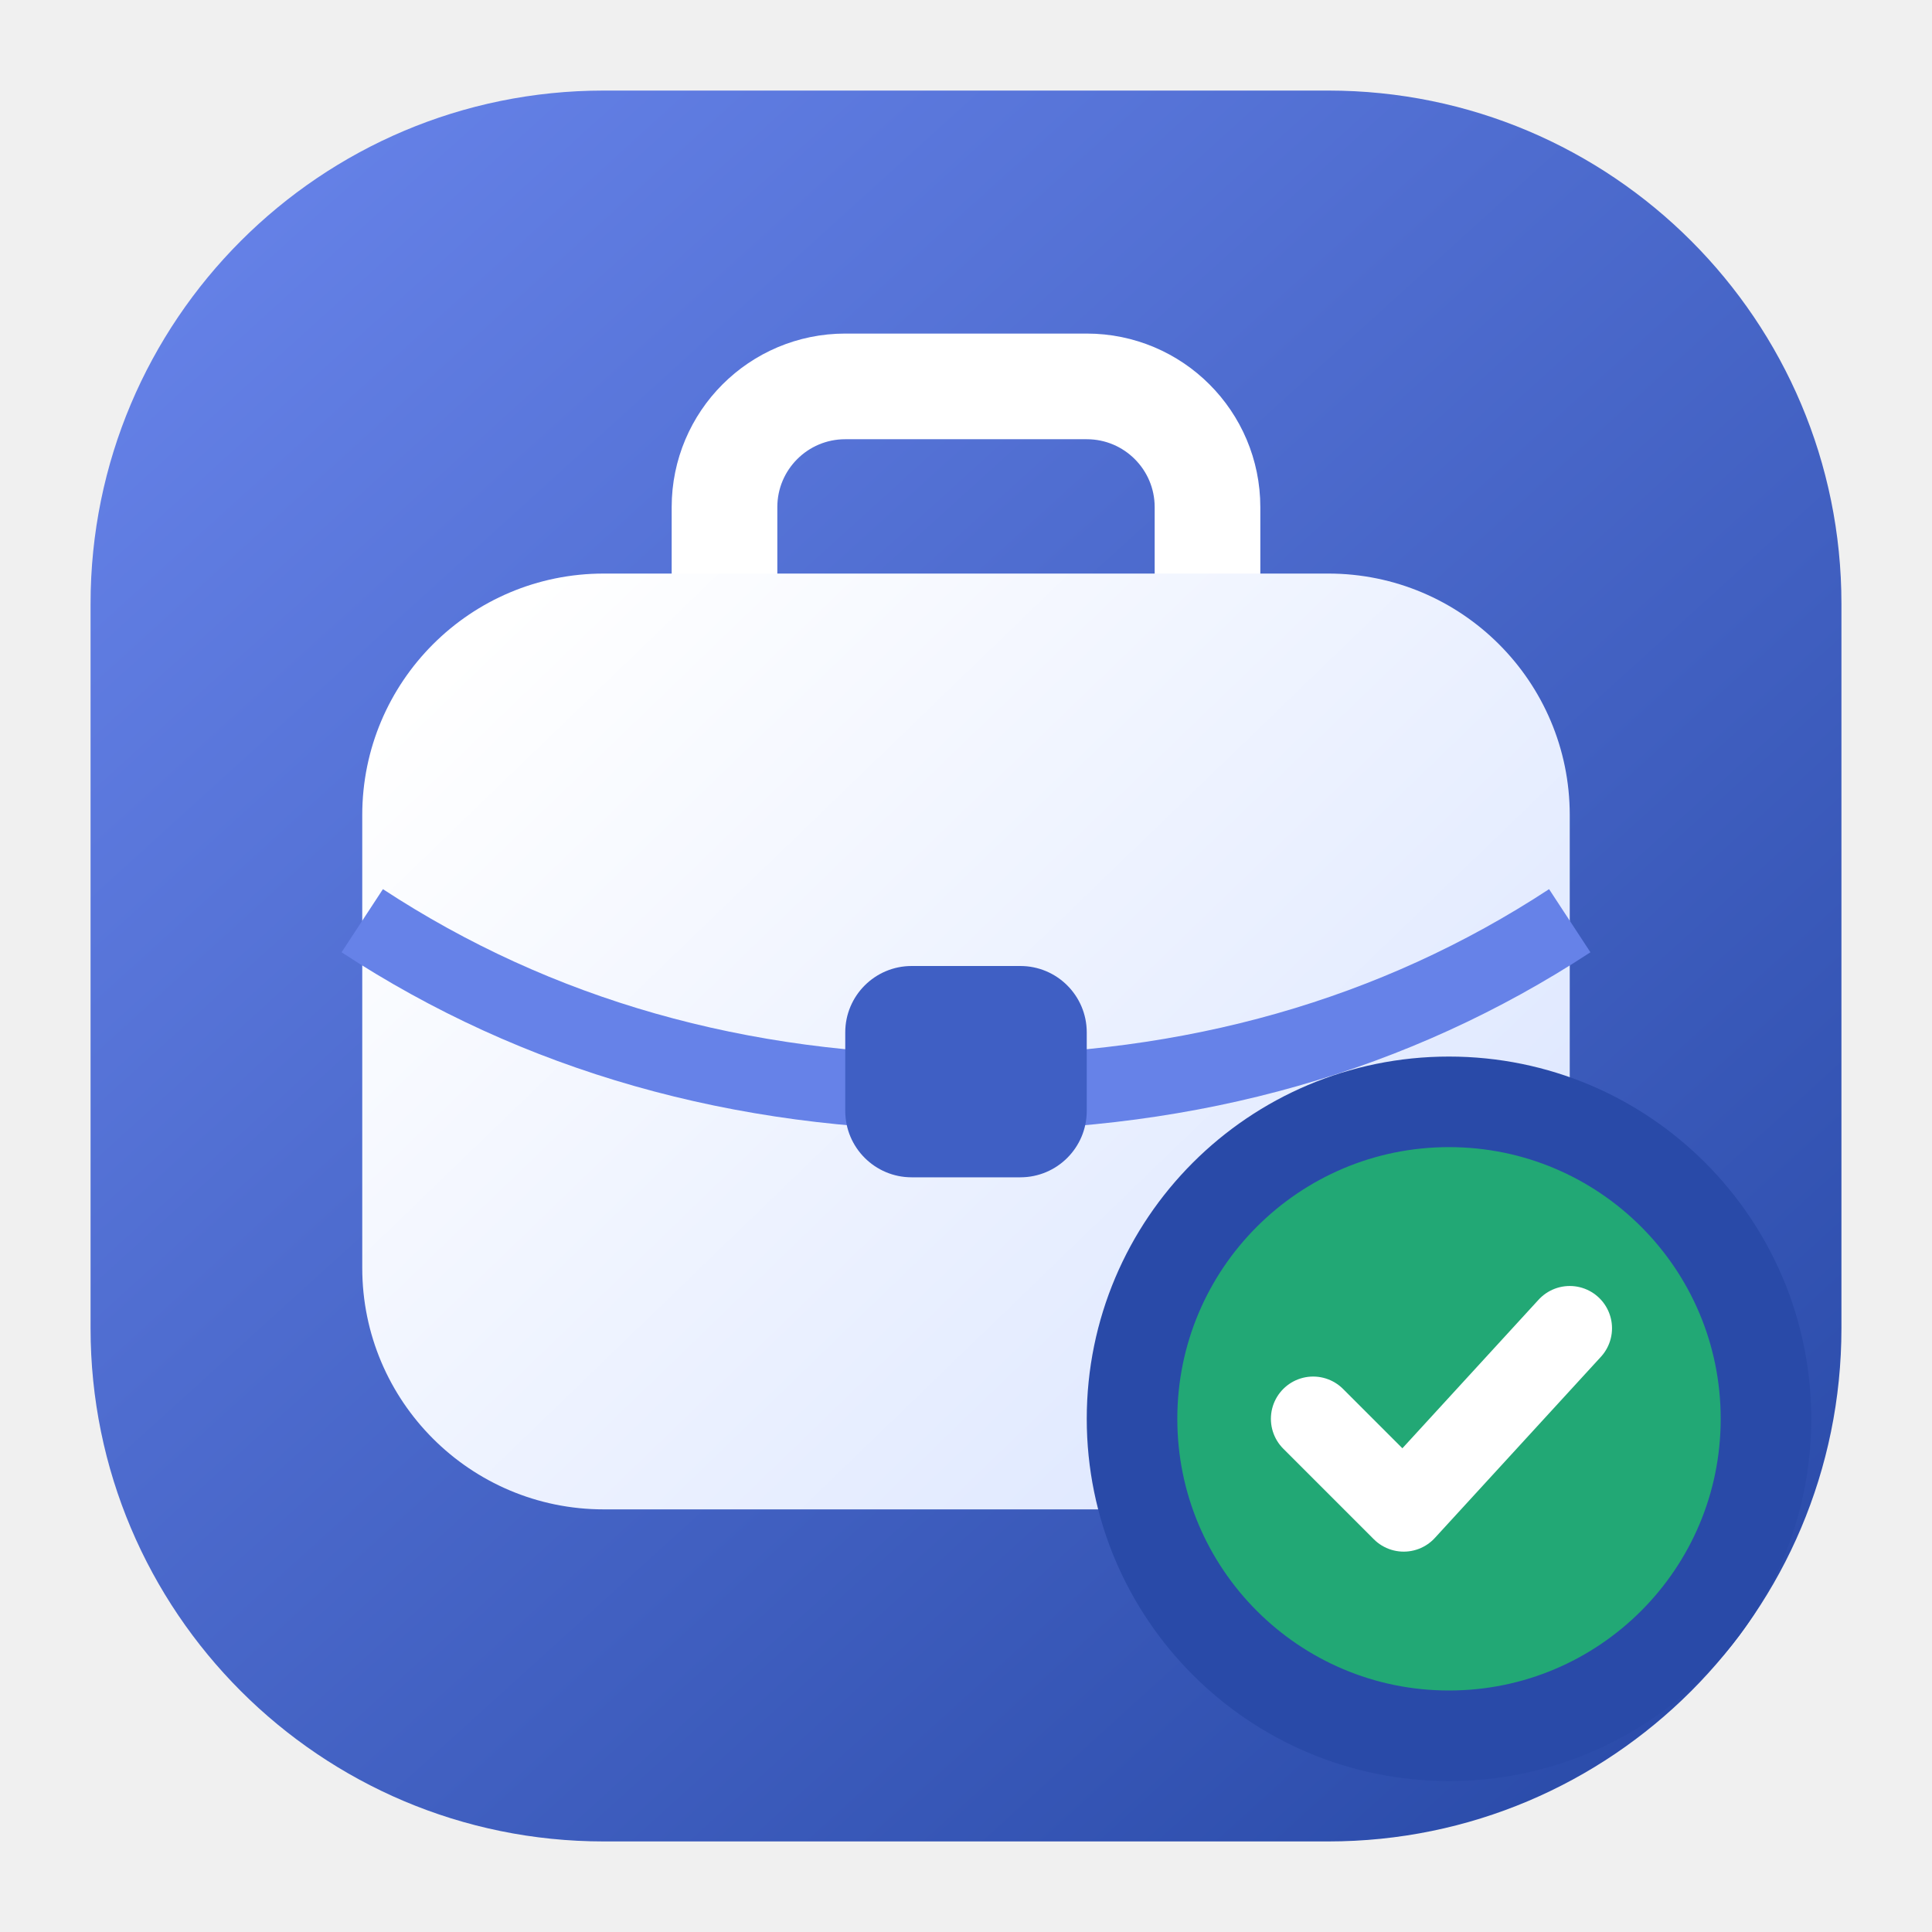
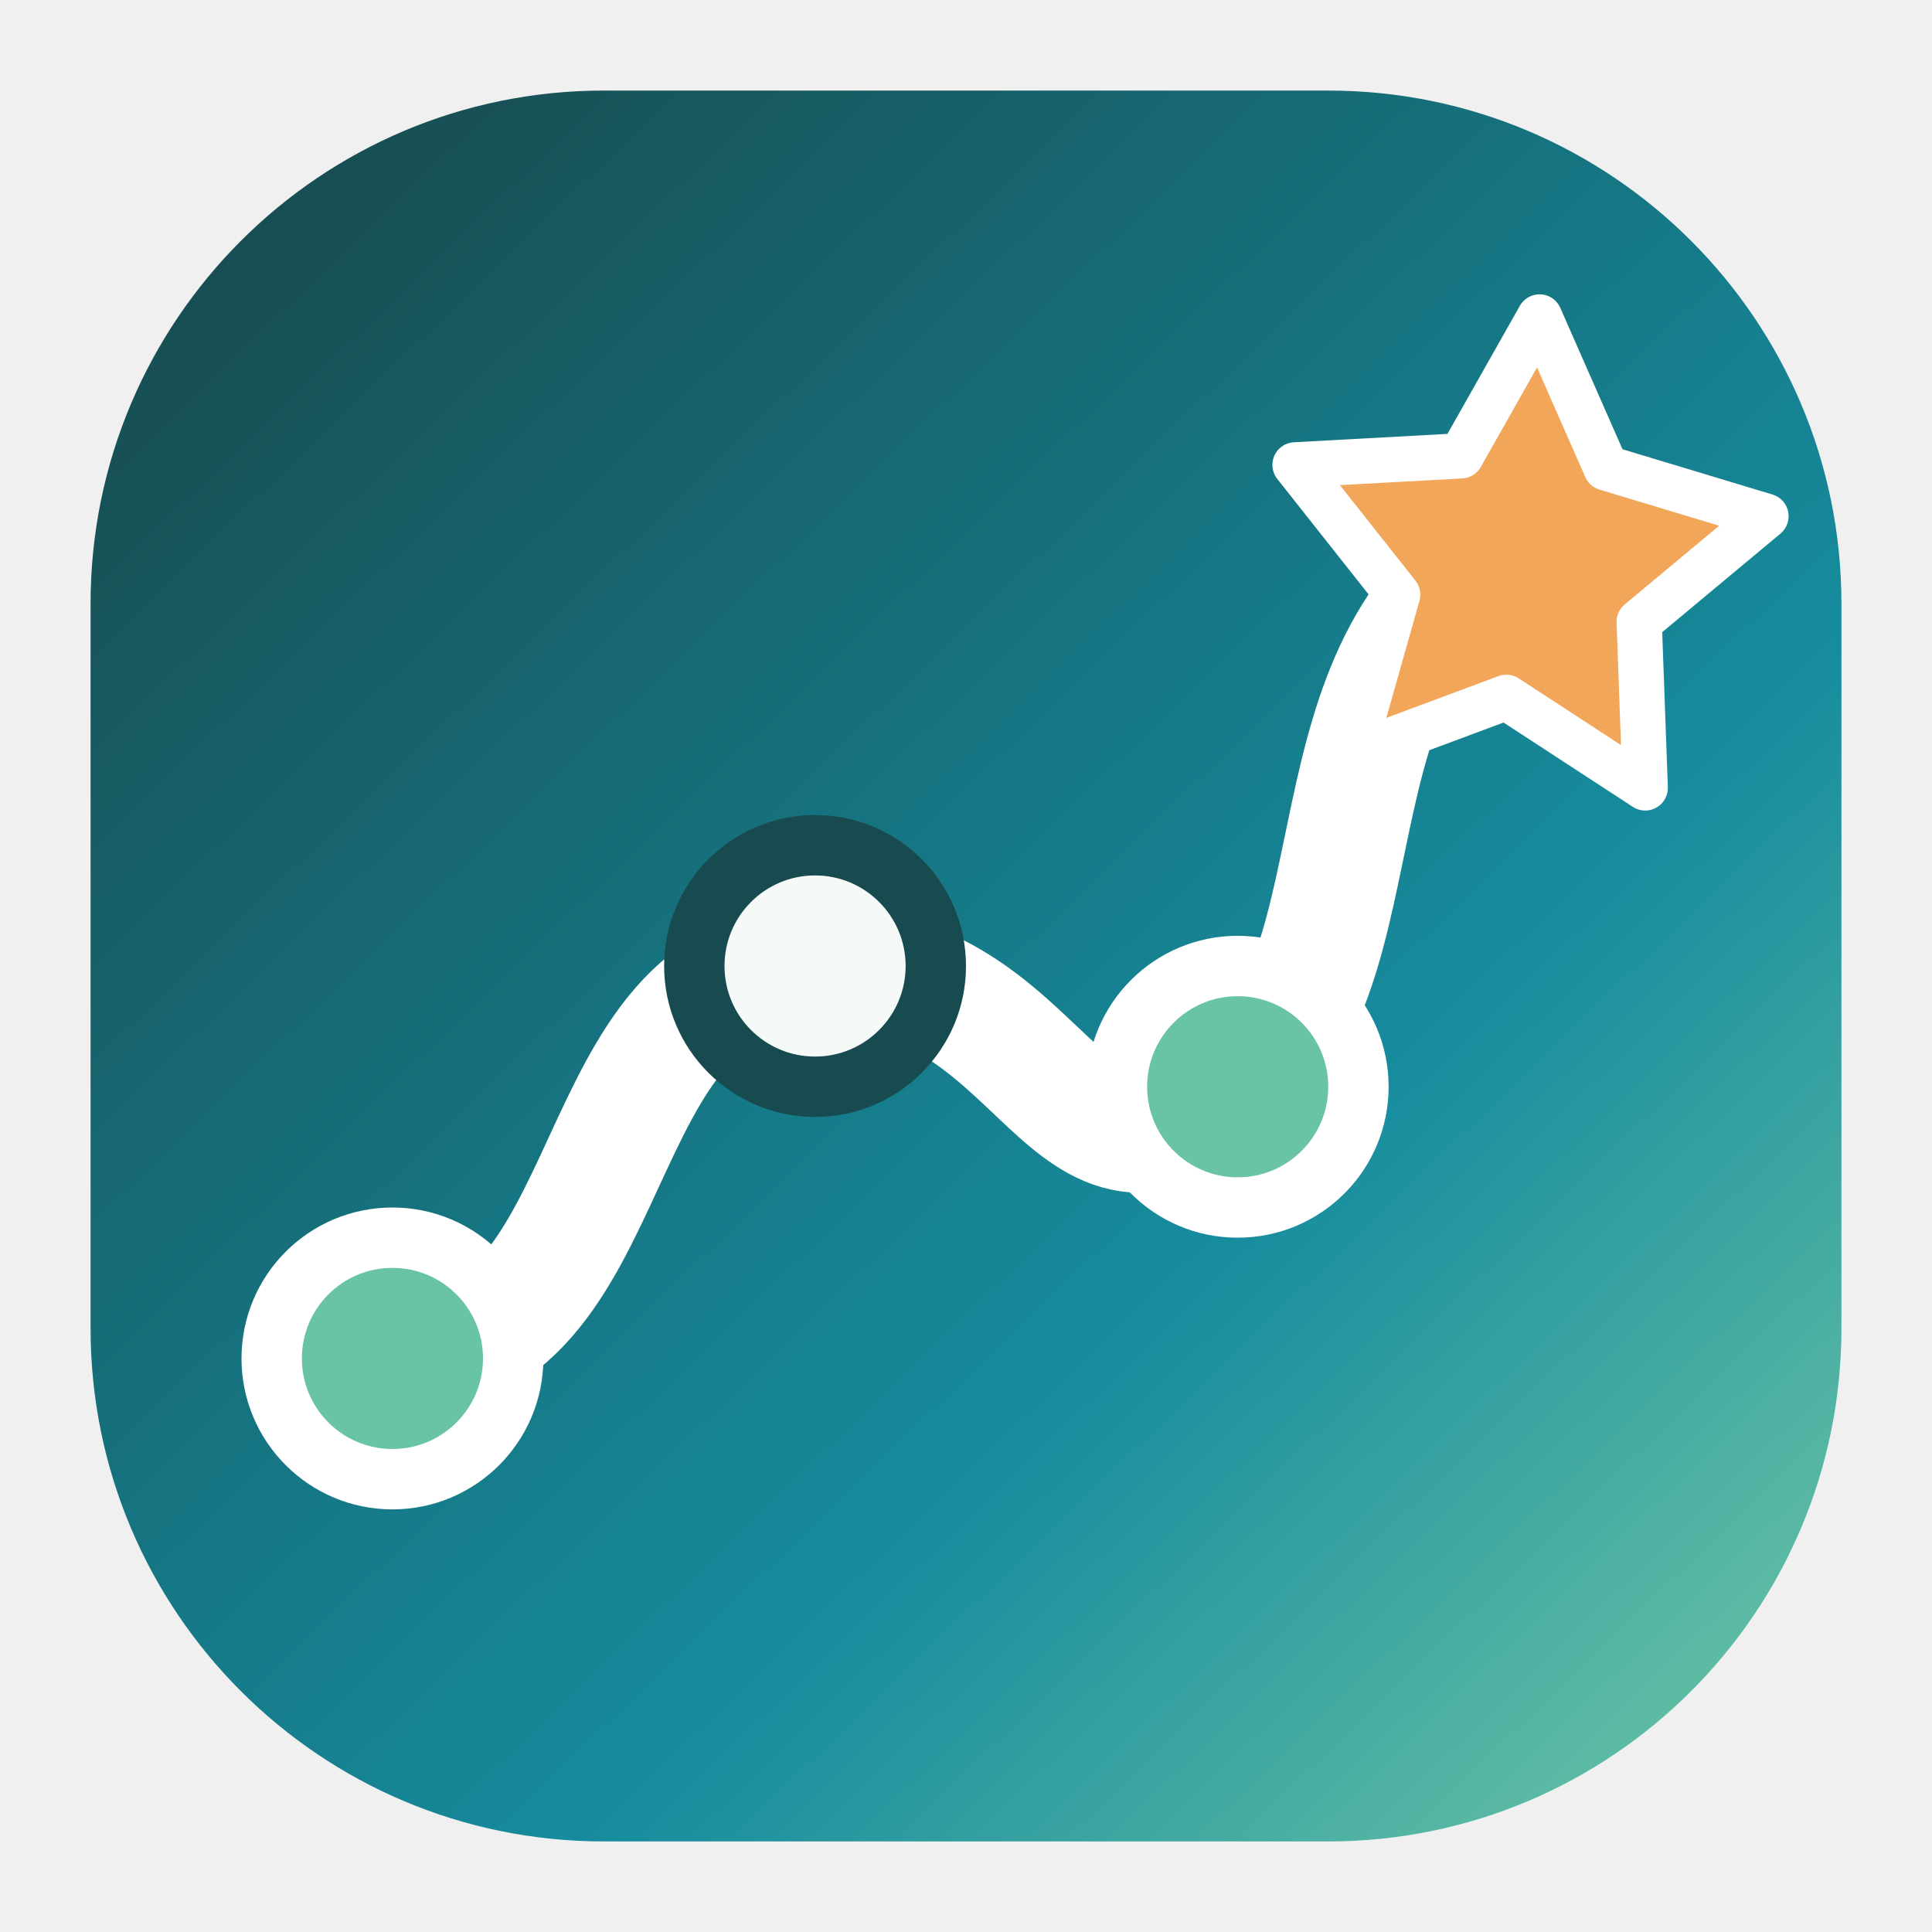
<svg xmlns="http://www.w3.org/2000/svg" viewBox="0 0 64 64">
  <defs>
-     <linearGradient id="bg" x1="8" y1="5" x2="57" y2="59" gradientUnits="userSpaceOnUse">
-       <stop stop-color="#6682e8" />
-       <stop offset="1" stop-color="#294aa8" />
-     </linearGradient>
-     <linearGradient id="case" x1="18" y1="19" x2="46" y2="48" gradientUnits="userSpaceOnUse">
-       <stop stop-color="#ffffff" />
-       <stop offset="1" stop-color="#dce6ff" />
+     <linearGradient id="path-bg" x1="7" y1="6" x2="58" y2="59" gradientUnits="userSpaceOnUse">
+       <stop stop-color="#174b4f" />
+       <stop offset=".66" stop-color="#168c9e" />
+       <stop offset="1" stop-color="#69c3a5" />
    </linearGradient>
  </defs>
-   <rect x="3" y="3" width="58" height="58" rx="17" fill="url(#bg)" />
-   <path d="M24 20v-3.2a4 4 0 0 1 4-4h8a4 4 0 0 1 4 4V20" fill="none" stroke="#fff" stroke-width="3.5" stroke-linecap="round" />
-   <rect x="12" y="19" width="40" height="31" rx="8" fill="url(#case)" />
-   <path d="M12 30.5c5.8 3.8 12.5 5.7 20 5.7s14.2-1.9 20-5.7" fill="none" stroke="#6682e8" stroke-width="2.5" />
-   <rect x="28" y="32" width="8" height="7" rx="2.2" fill="#3f5fc4" />
-   <circle cx="48" cy="47" r="10.5" fill="#22a875" stroke="#294aa8" stroke-width="3" />
-   <path d="m43.5 47 3 3 5.5-6" fill="none" stroke="#fff" stroke-width="2.8" stroke-linecap="round" stroke-linejoin="round" />
+   <rect x="3" y="3" width="58" height="58" rx="17" fill="url(#path-bg)" />
+   <path d="M13 45c8 0 6-13 14-13s8 9 14 4c5-4 2-14 9-18" fill="none" stroke="#fff" stroke-width="4" stroke-linecap="round" stroke-linejoin="round" />
+   <circle cx="13" cy="45" r="4" fill="#69c3a5" stroke="#fff" stroke-width="2" />
+   <circle cx="27" cy="32" r="4" fill="#f5faf8" stroke="#174b4f" stroke-width="2" />
+   <circle cx="41" cy="36" r="4" fill="#69c3a5" stroke="#fff" stroke-width="2" />
+   <path d="m51 10.5 2.2 5 5.3 1.6-4.2 3.5.2 5.5-4.6-3-5.1 1.9 1.5-5.3-3.4-4.3 5.5-.3z" fill="#f2a65a" stroke="#fff" stroke-width="1.5" stroke-linejoin="round" />
</svg>
